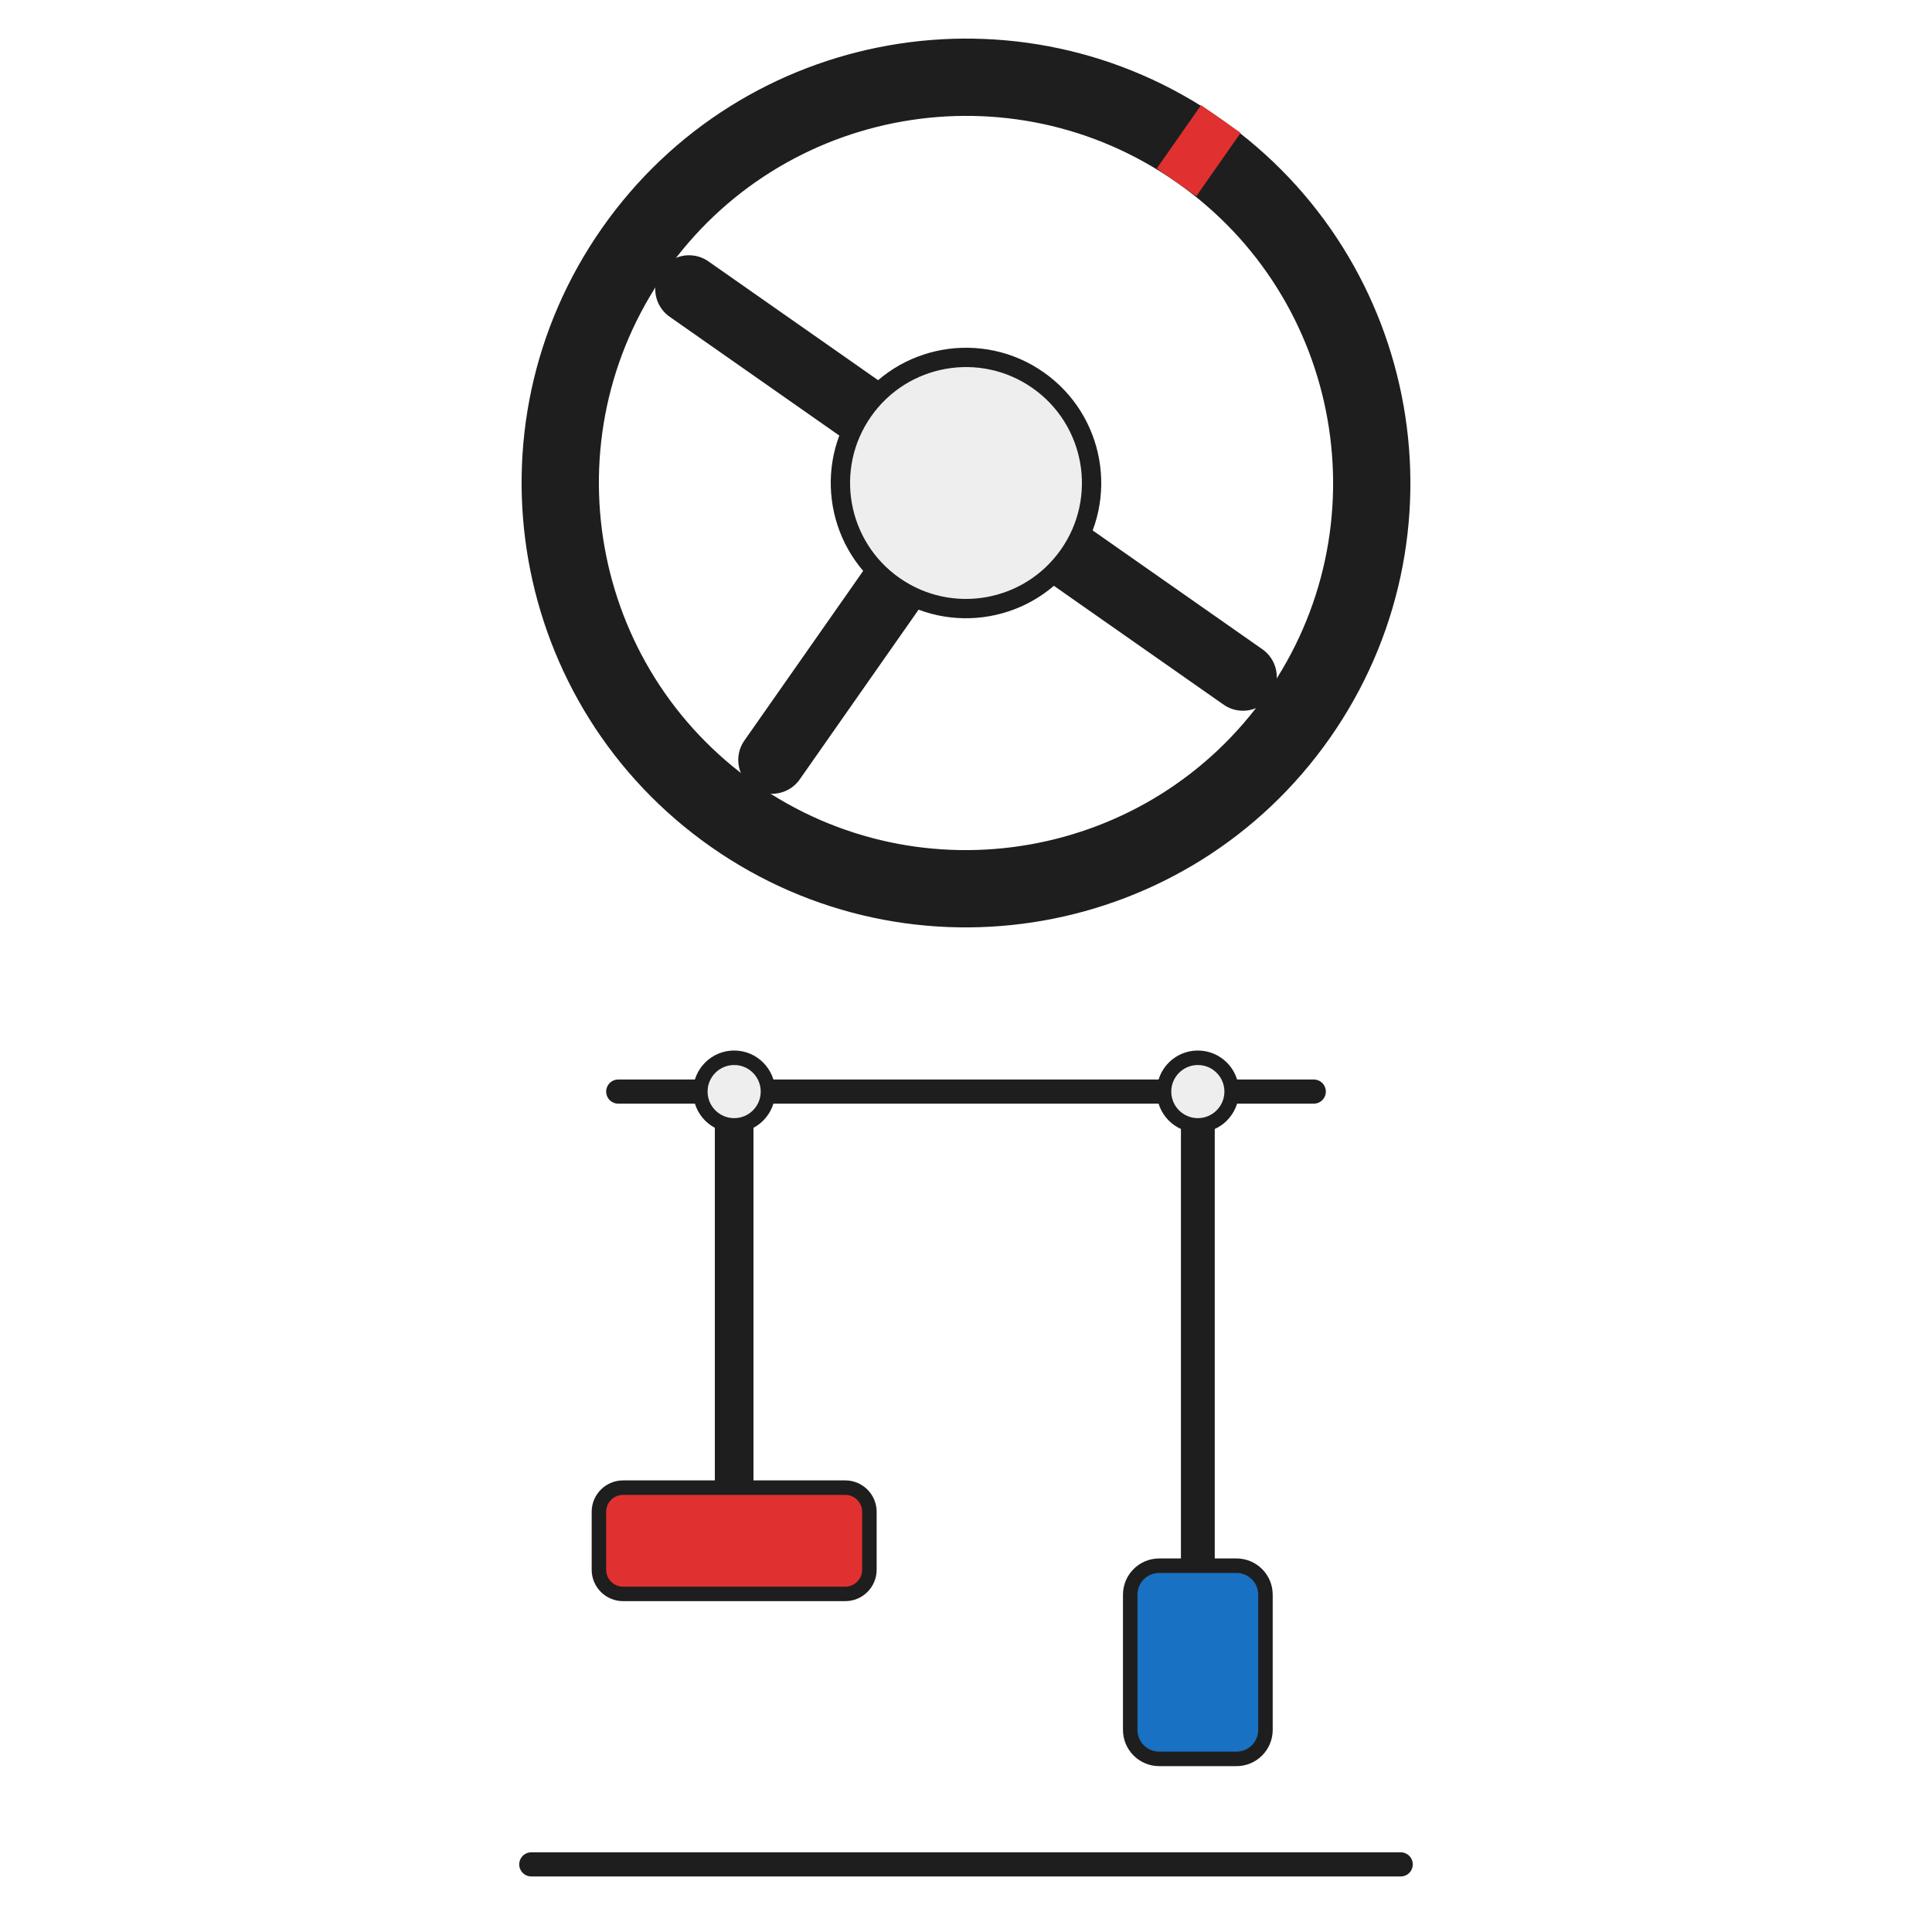
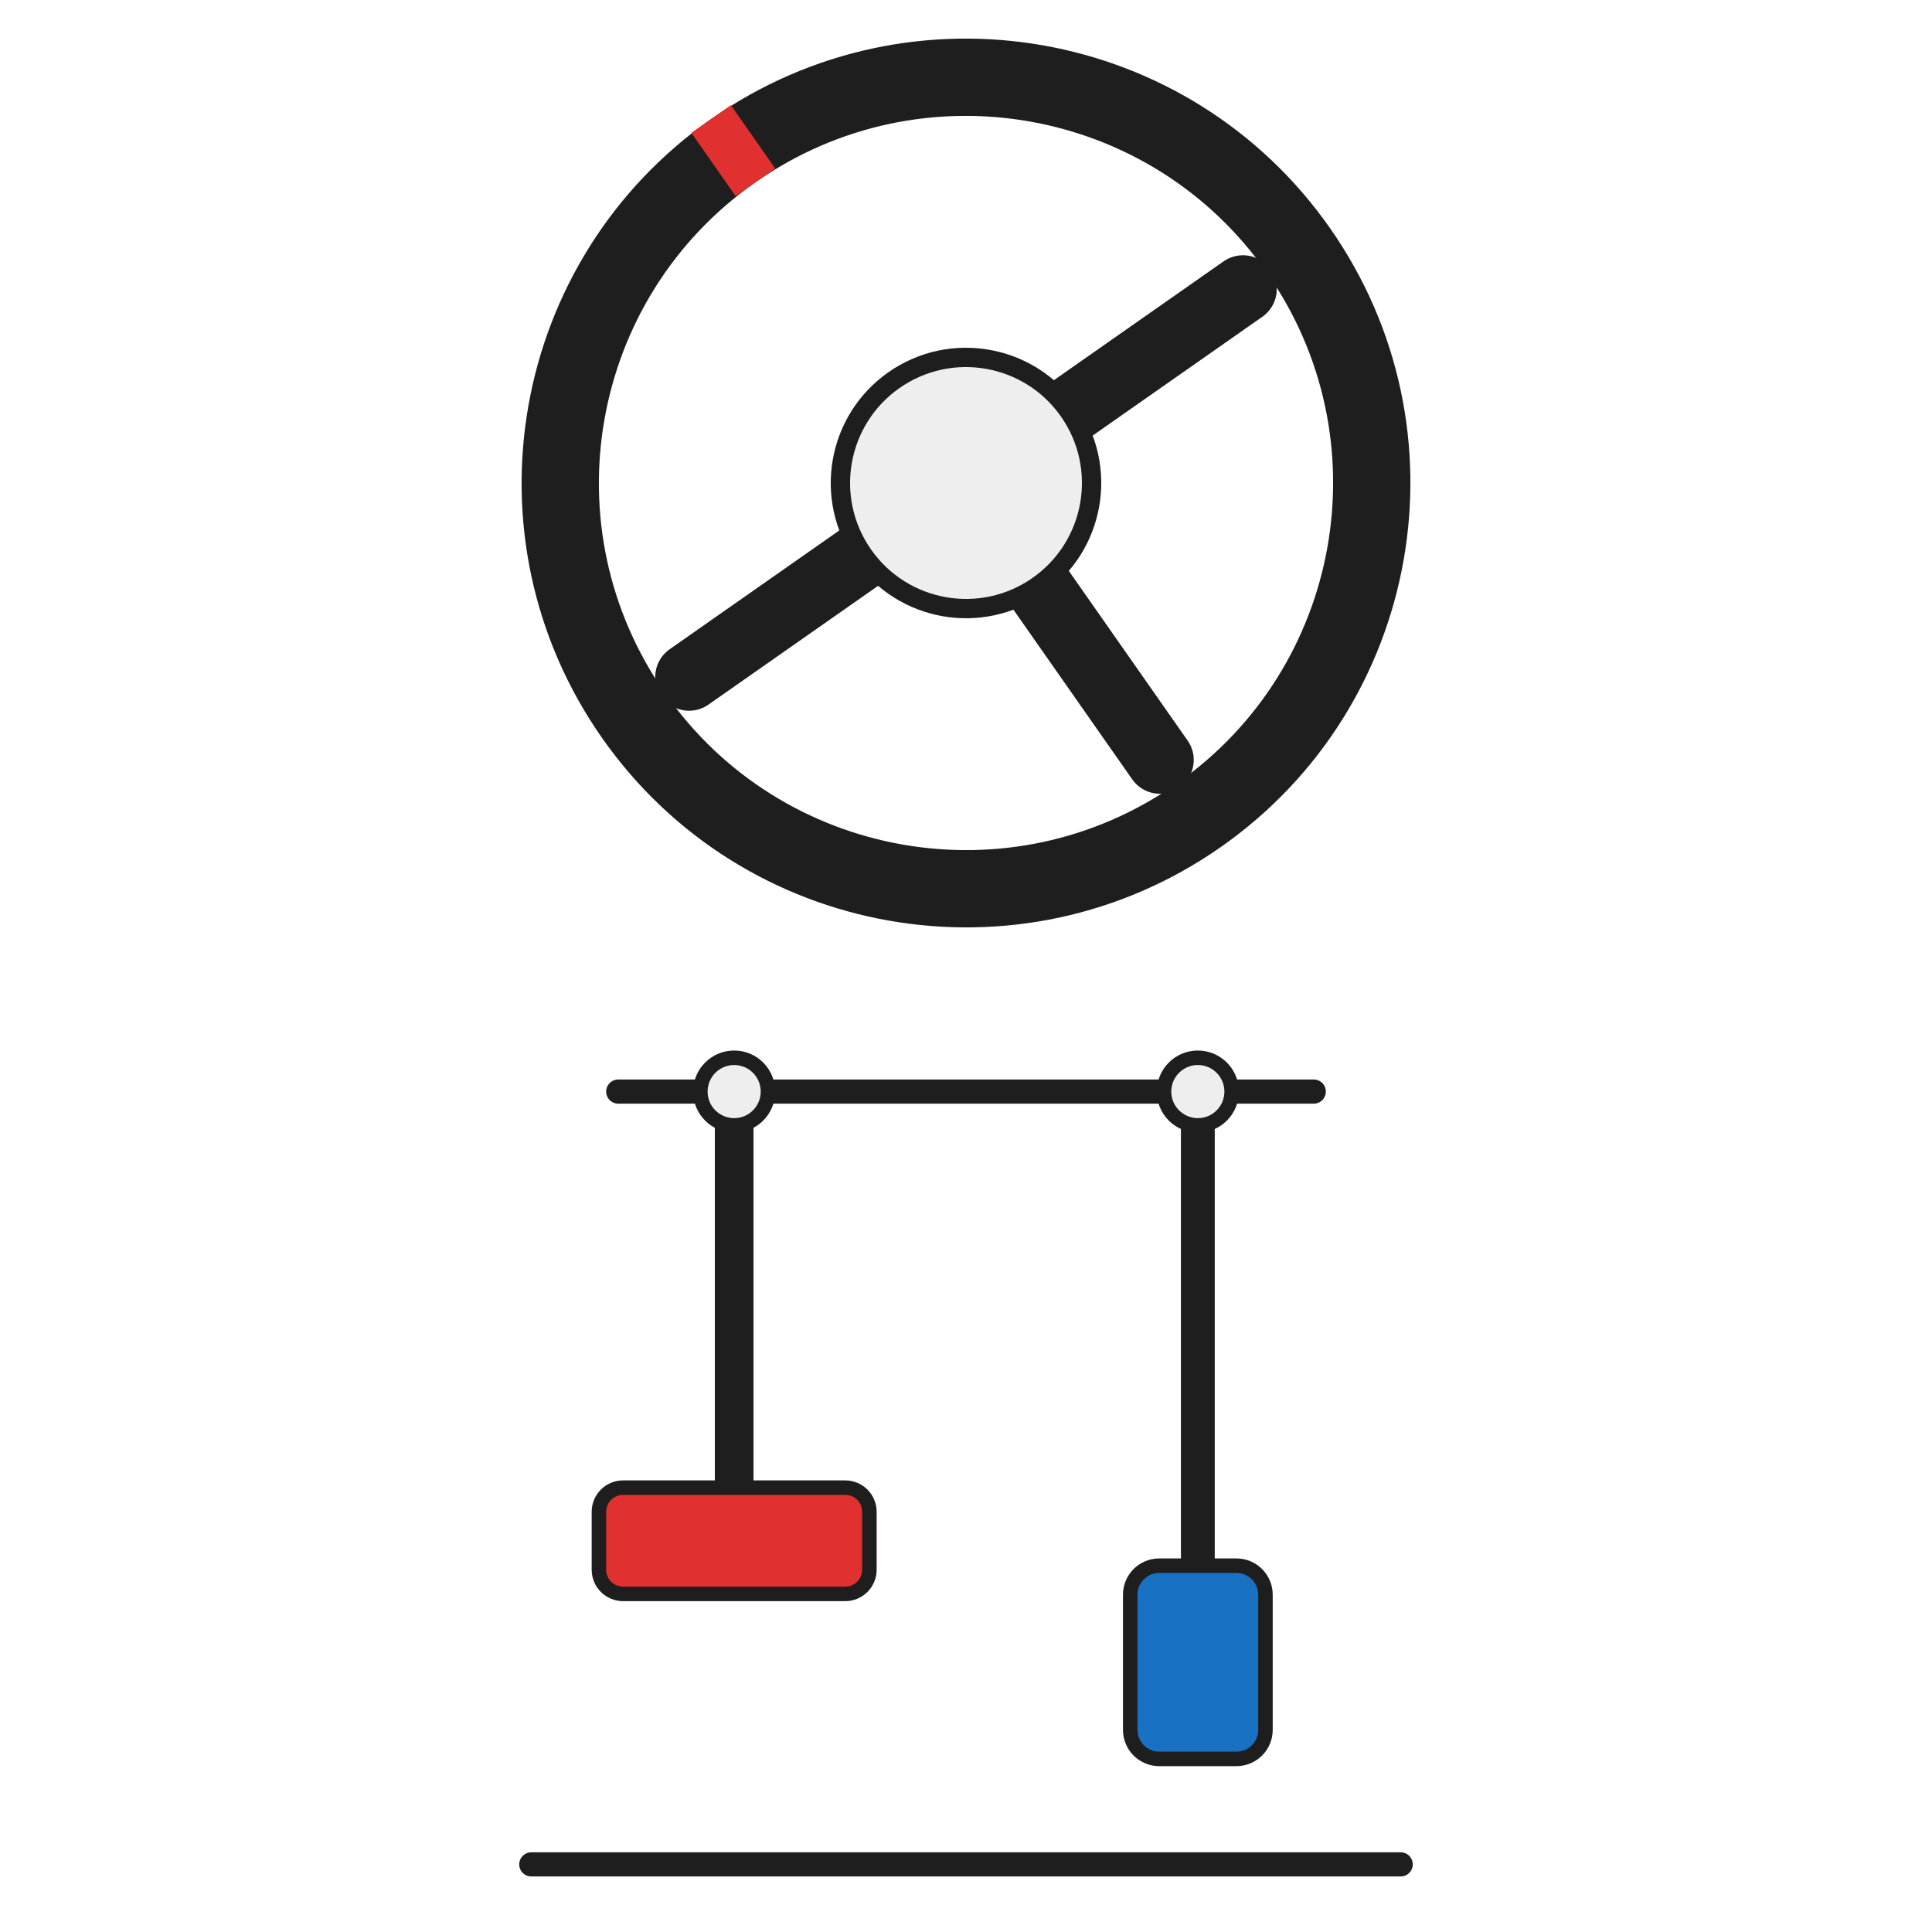
<svg xmlns="http://www.w3.org/2000/svg" width="200" height="200" viewBox="0 0 200 200">
  <g data-block-id="root:root/steering-wheel:steering-wheel" data-source-id="steering-wheel" data-source-type="group" data-source-component="steering-wheel" data-source-component-id="root">
    <g data-block-id="root:root/steering-wheel.children[0]:art" data-source-id="art" data-source-type="group" transform="translate(50 0) translate(0 0) scale(0.5 0.5) translate(0 0)">
-       <g data-block-id="root:root/steering-wheel.children[0].children[0]:wheel" data-source-id="wheel" data-source-type="group" transform="rotate(35 100 100)">
+       <g data-block-id="root:root/steering-wheel.children[0].children[0]:wheel" data-source-id="wheel" data-source-type="group" transform="rotate(-35 100 100)">
        <g data-block-id="root:root/steering-wheel.children[0].children[0].children[0]:car" data-source-id="car" data-source-type="group">
          <circle data-block-id="root:root/steering-wheel.children[0].children[0].children[0].children[0]:car-rim" data-source-id="car-rim" data-source-type="circle" cx="100" cy="100" r="84" fill="none" stroke="#1e1e1e" stroke-width="16" stroke-linecap="round" />
          <line data-block-id="root:root/steering-wheel.children[0].children[0].children[0].children[1]:car-spoke-left" data-source-id="car-spoke-left" data-source-type="line" x1="80" y1="100" x2="30" y2="100" fill="none" stroke="#1e1e1e" stroke-width="14" stroke-linecap="round" />
          <line data-block-id="root:root/steering-wheel.children[0].children[0].children[0].children[2]:car-spoke-right" data-source-id="car-spoke-right" data-source-type="line" x1="120" y1="100" x2="170" y2="100" fill="none" stroke="#1e1e1e" stroke-width="14" stroke-linecap="round" />
          <line data-block-id="root:root/steering-wheel.children[0].children[0].children[0].children[3]:car-spoke-bottom" data-source-id="car-spoke-bottom" data-source-type="line" x1="100" y1="120" x2="100" y2="170" fill="none" stroke="#1e1e1e" stroke-width="14" stroke-linecap="round" />
          <line data-block-id="root:root/steering-wheel.children[0].children[0].children[0].children[4]:car-mark" data-source-id="car-mark" data-source-type="line" x1="100" y1="24" x2="100" y2="8" fill="none" stroke="#e03130" stroke-width="10" stroke-linecap="butt" />
          <circle data-block-id="root:root/steering-wheel.children[0].children[0].children[0].children[5]:car-hub" data-source-id="car-hub" data-source-type="circle" cx="100" cy="100" r="26" fill="#eeeeee" stroke="#1e1e1e" stroke-width="4" stroke-linecap="round" />
        </g>
      </g>
    </g>
    <g data-block-id="root:root/steering-wheel.children[1]:pedals" data-source-id="pedals" data-source-type="group" transform="translate(50 100) translate(0 0) scale(0.5 0.5) translate(0 0)">
      <g data-block-id="root:root/steering-wheel.children[1].children[0]:car-pedals" data-source-id="car-pedals" data-source-type="group">
        <line data-block-id="root:root/steering-wheel.children[1].children[0].children[0]:car-bracket" data-source-id="car-bracket" data-source-type="line" x1="28" y1="26" x2="172" y2="26" fill="none" stroke="#1e1e1e" stroke-width="5" stroke-linecap="round" />
        <line data-block-id="root:root/steering-wheel.children[1].children[0].children[1]:car-floor" data-source-id="car-floor" data-source-type="line" x1="10" y1="186" x2="190" y2="186" fill="none" stroke="#1e1e1e" stroke-width="5" stroke-linecap="round" />
        <line data-block-id="root:root/steering-wheel.children[1].children[0].children[2]:car-brake-arm" data-source-id="car-brake-arm" data-source-type="line" x1="52" y1="26" x2="52" y2="119" fill="none" stroke="#1e1e1e" stroke-width="8" stroke-linecap="round" />
        <rect data-block-id="root:root/steering-wheel.children[1].children[0].children[3]:car-brake-pad" data-source-id="car-brake-pad" data-source-type="rect" x="24" y="108" width="56" height="22" rx="5" ry="5" fill="#e03130" stroke="#1e1e1e" stroke-width="3" stroke-linecap="round" />
        <circle data-block-id="root:root/steering-wheel.children[1].children[0].children[4]:car-brake-hinge" data-source-id="car-brake-hinge" data-source-type="circle" cx="52" cy="26" r="7" fill="#eeeeee" stroke="#1e1e1e" stroke-width="3" stroke-linecap="round" />
        <line data-block-id="root:root/steering-wheel.children[1].children[0].children[5]:car-accelerator-arm" data-source-id="car-accelerator-arm" data-source-type="line" x1="148" y1="26" x2="148" y2="144.16" fill="none" stroke="#1e1e1e" stroke-width="7" stroke-linecap="round" />
        <rect data-block-id="root:root/steering-wheel.children[1].children[0].children[6]:car-accelerator-pad" data-source-id="car-accelerator-pad" data-source-type="rect" x="134" y="124.16" width="28" height="40" rx="6" ry="6" fill="#1871c2" stroke="#1e1e1e" stroke-width="3" stroke-linecap="round" />
        <circle data-block-id="root:root/steering-wheel.children[1].children[0].children[7]:car-accelerator-hinge" data-source-id="car-accelerator-hinge" data-source-type="circle" cx="148" cy="26" r="7" fill="#eeeeee" stroke="#1e1e1e" stroke-width="3" stroke-linecap="round" />
      </g>
    </g>
    <path data-block-id="root:root/steering-wheel.children[2]:wheel-grab" data-source-id="wheel-grab" data-source-type="ring" d="M 54 50 A 46 46 0 1 1 146 50 A 46 46 0 1 1 54 50 Z M 88 50 A 12 12 0 1 0 112 50 A 12 12 0 1 0 88 50 Z" fill-rule="evenodd" fill="none" stroke="none" stroke-linecap="round" />
    <rect data-block-id="root:root/steering-wheel.children[3]:brake-press" data-source-id="brake-press" data-source-type="rect" x="50" y="100" width="50" height="100" rx="0" ry="0" fill="none" stroke="none" stroke-linecap="round" />
    <rect data-block-id="root:root/steering-wheel.children[4]:accelerator-press" data-source-id="accelerator-press" data-source-type="rect" x="100" y="100" width="50" height="100" rx="0" ry="0" fill="none" stroke="none" stroke-linecap="round" />
  </g>
</svg>
